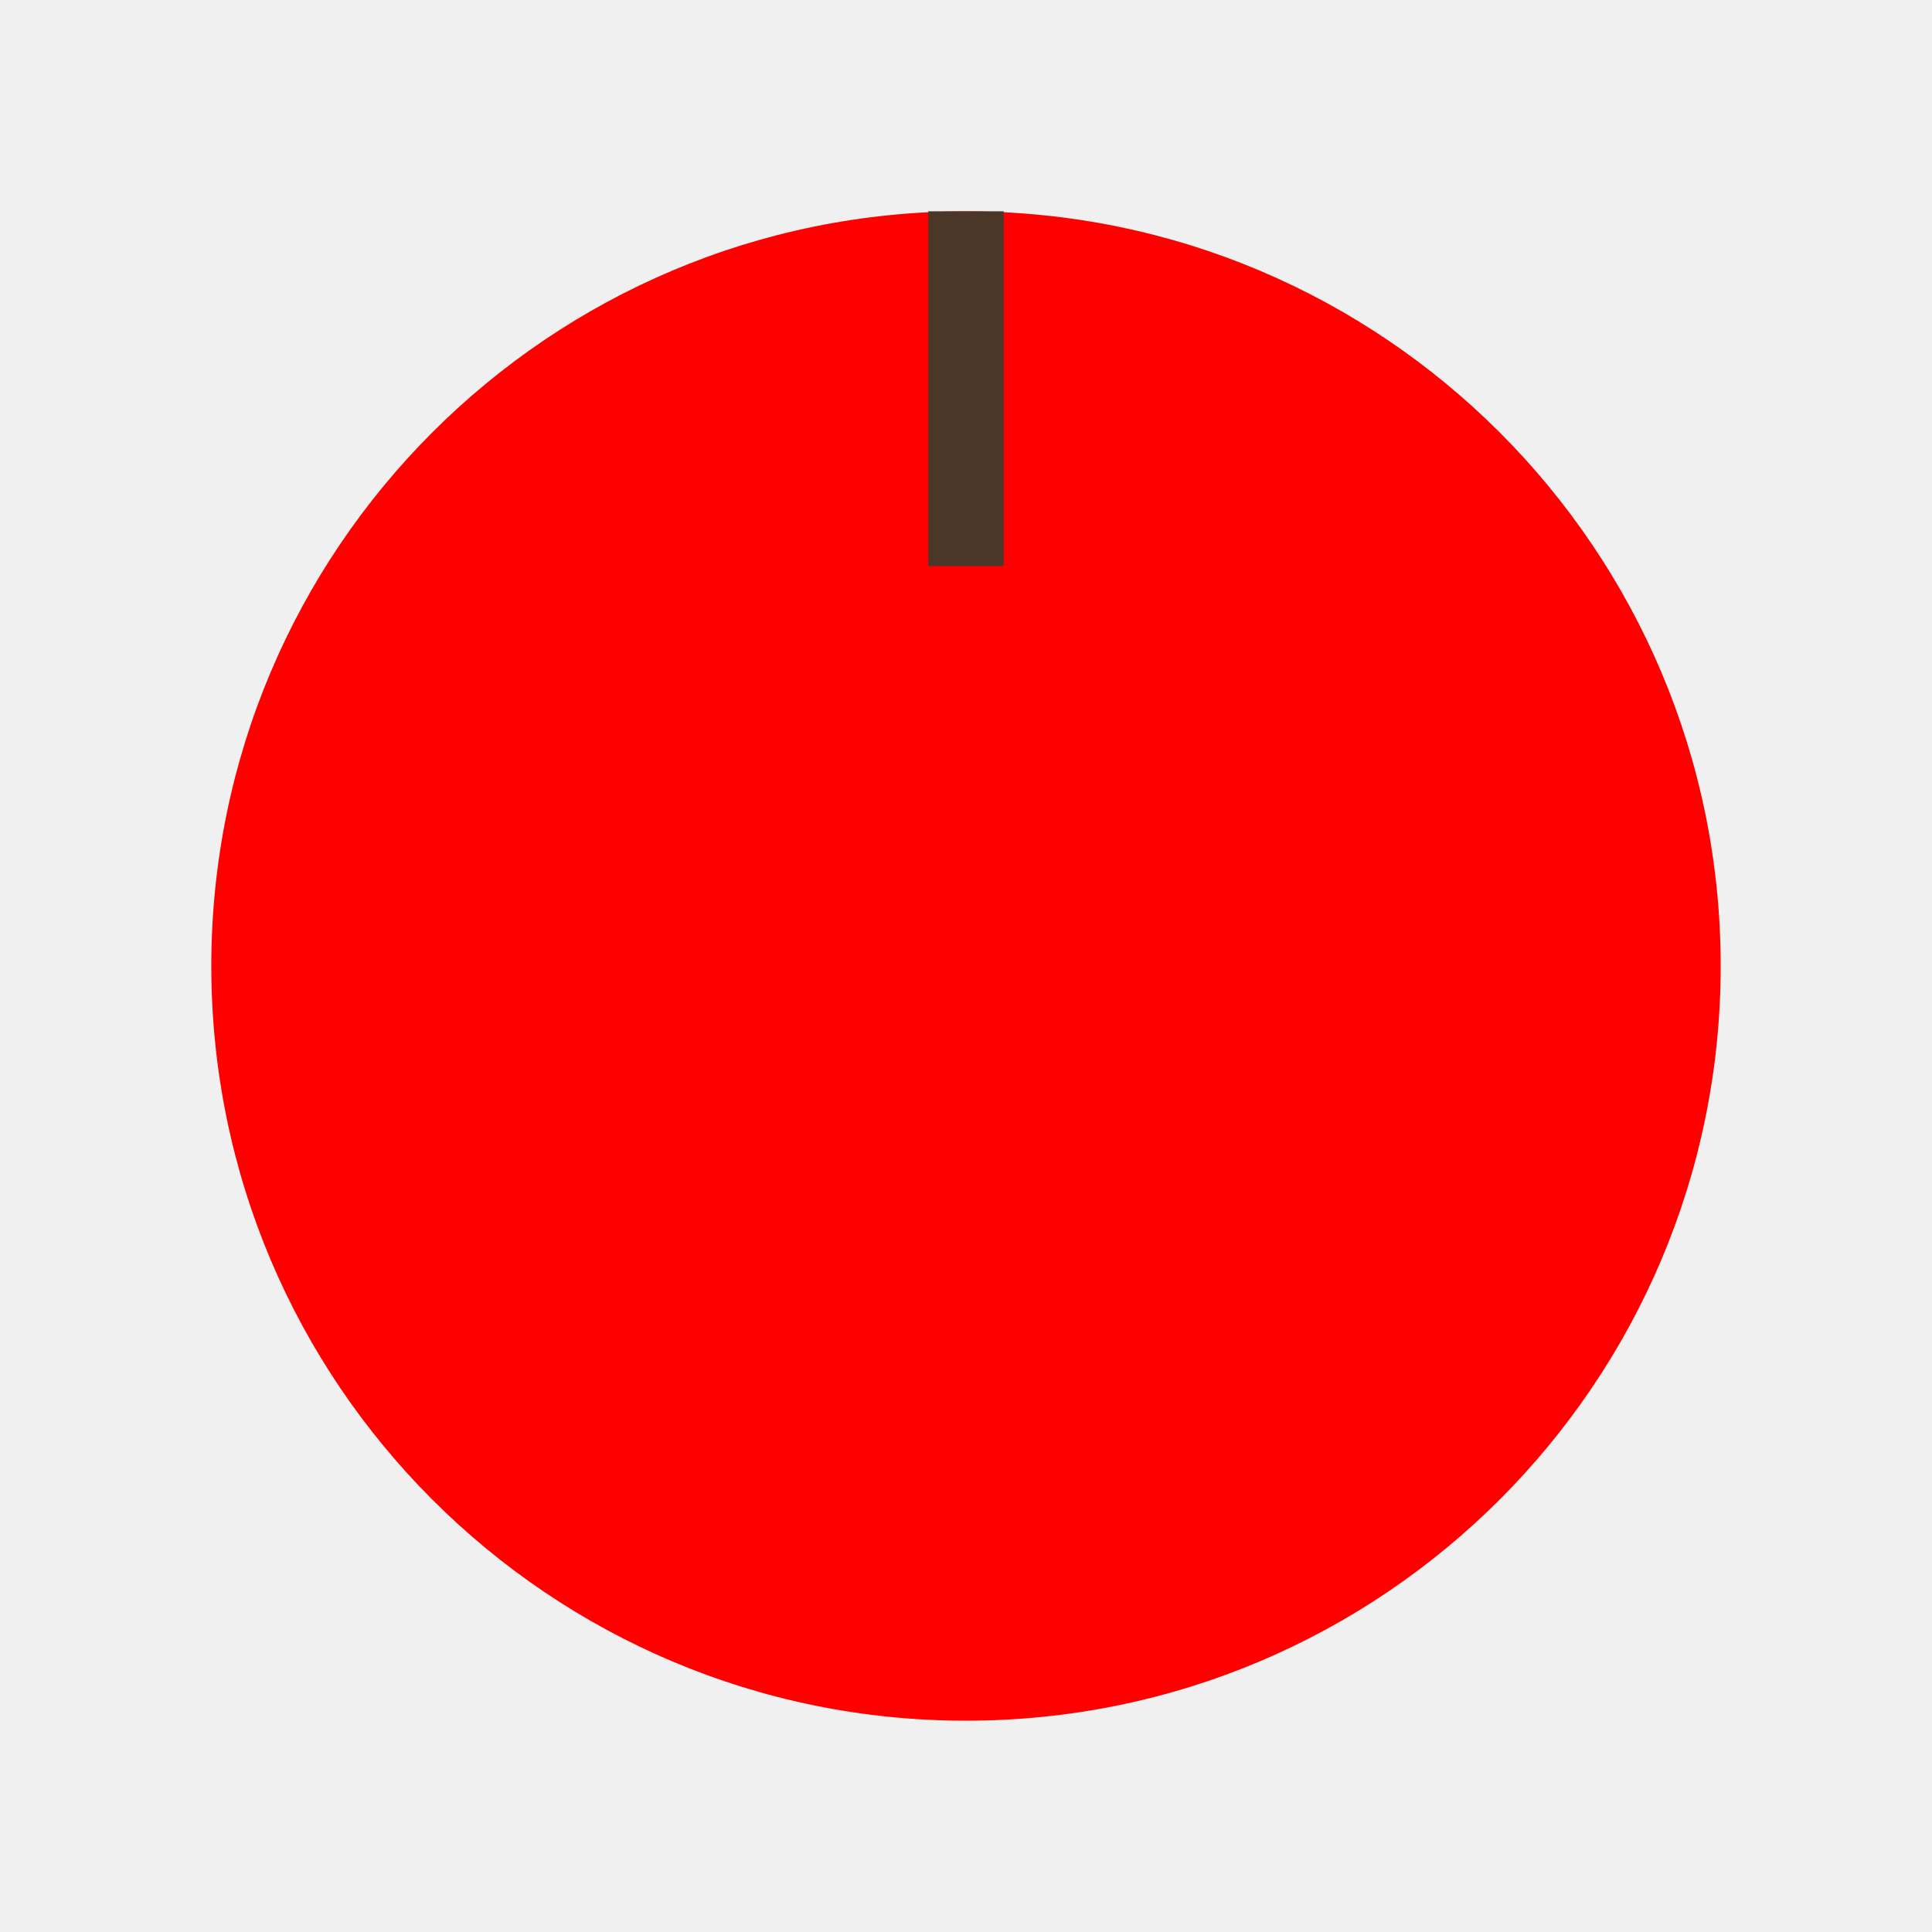
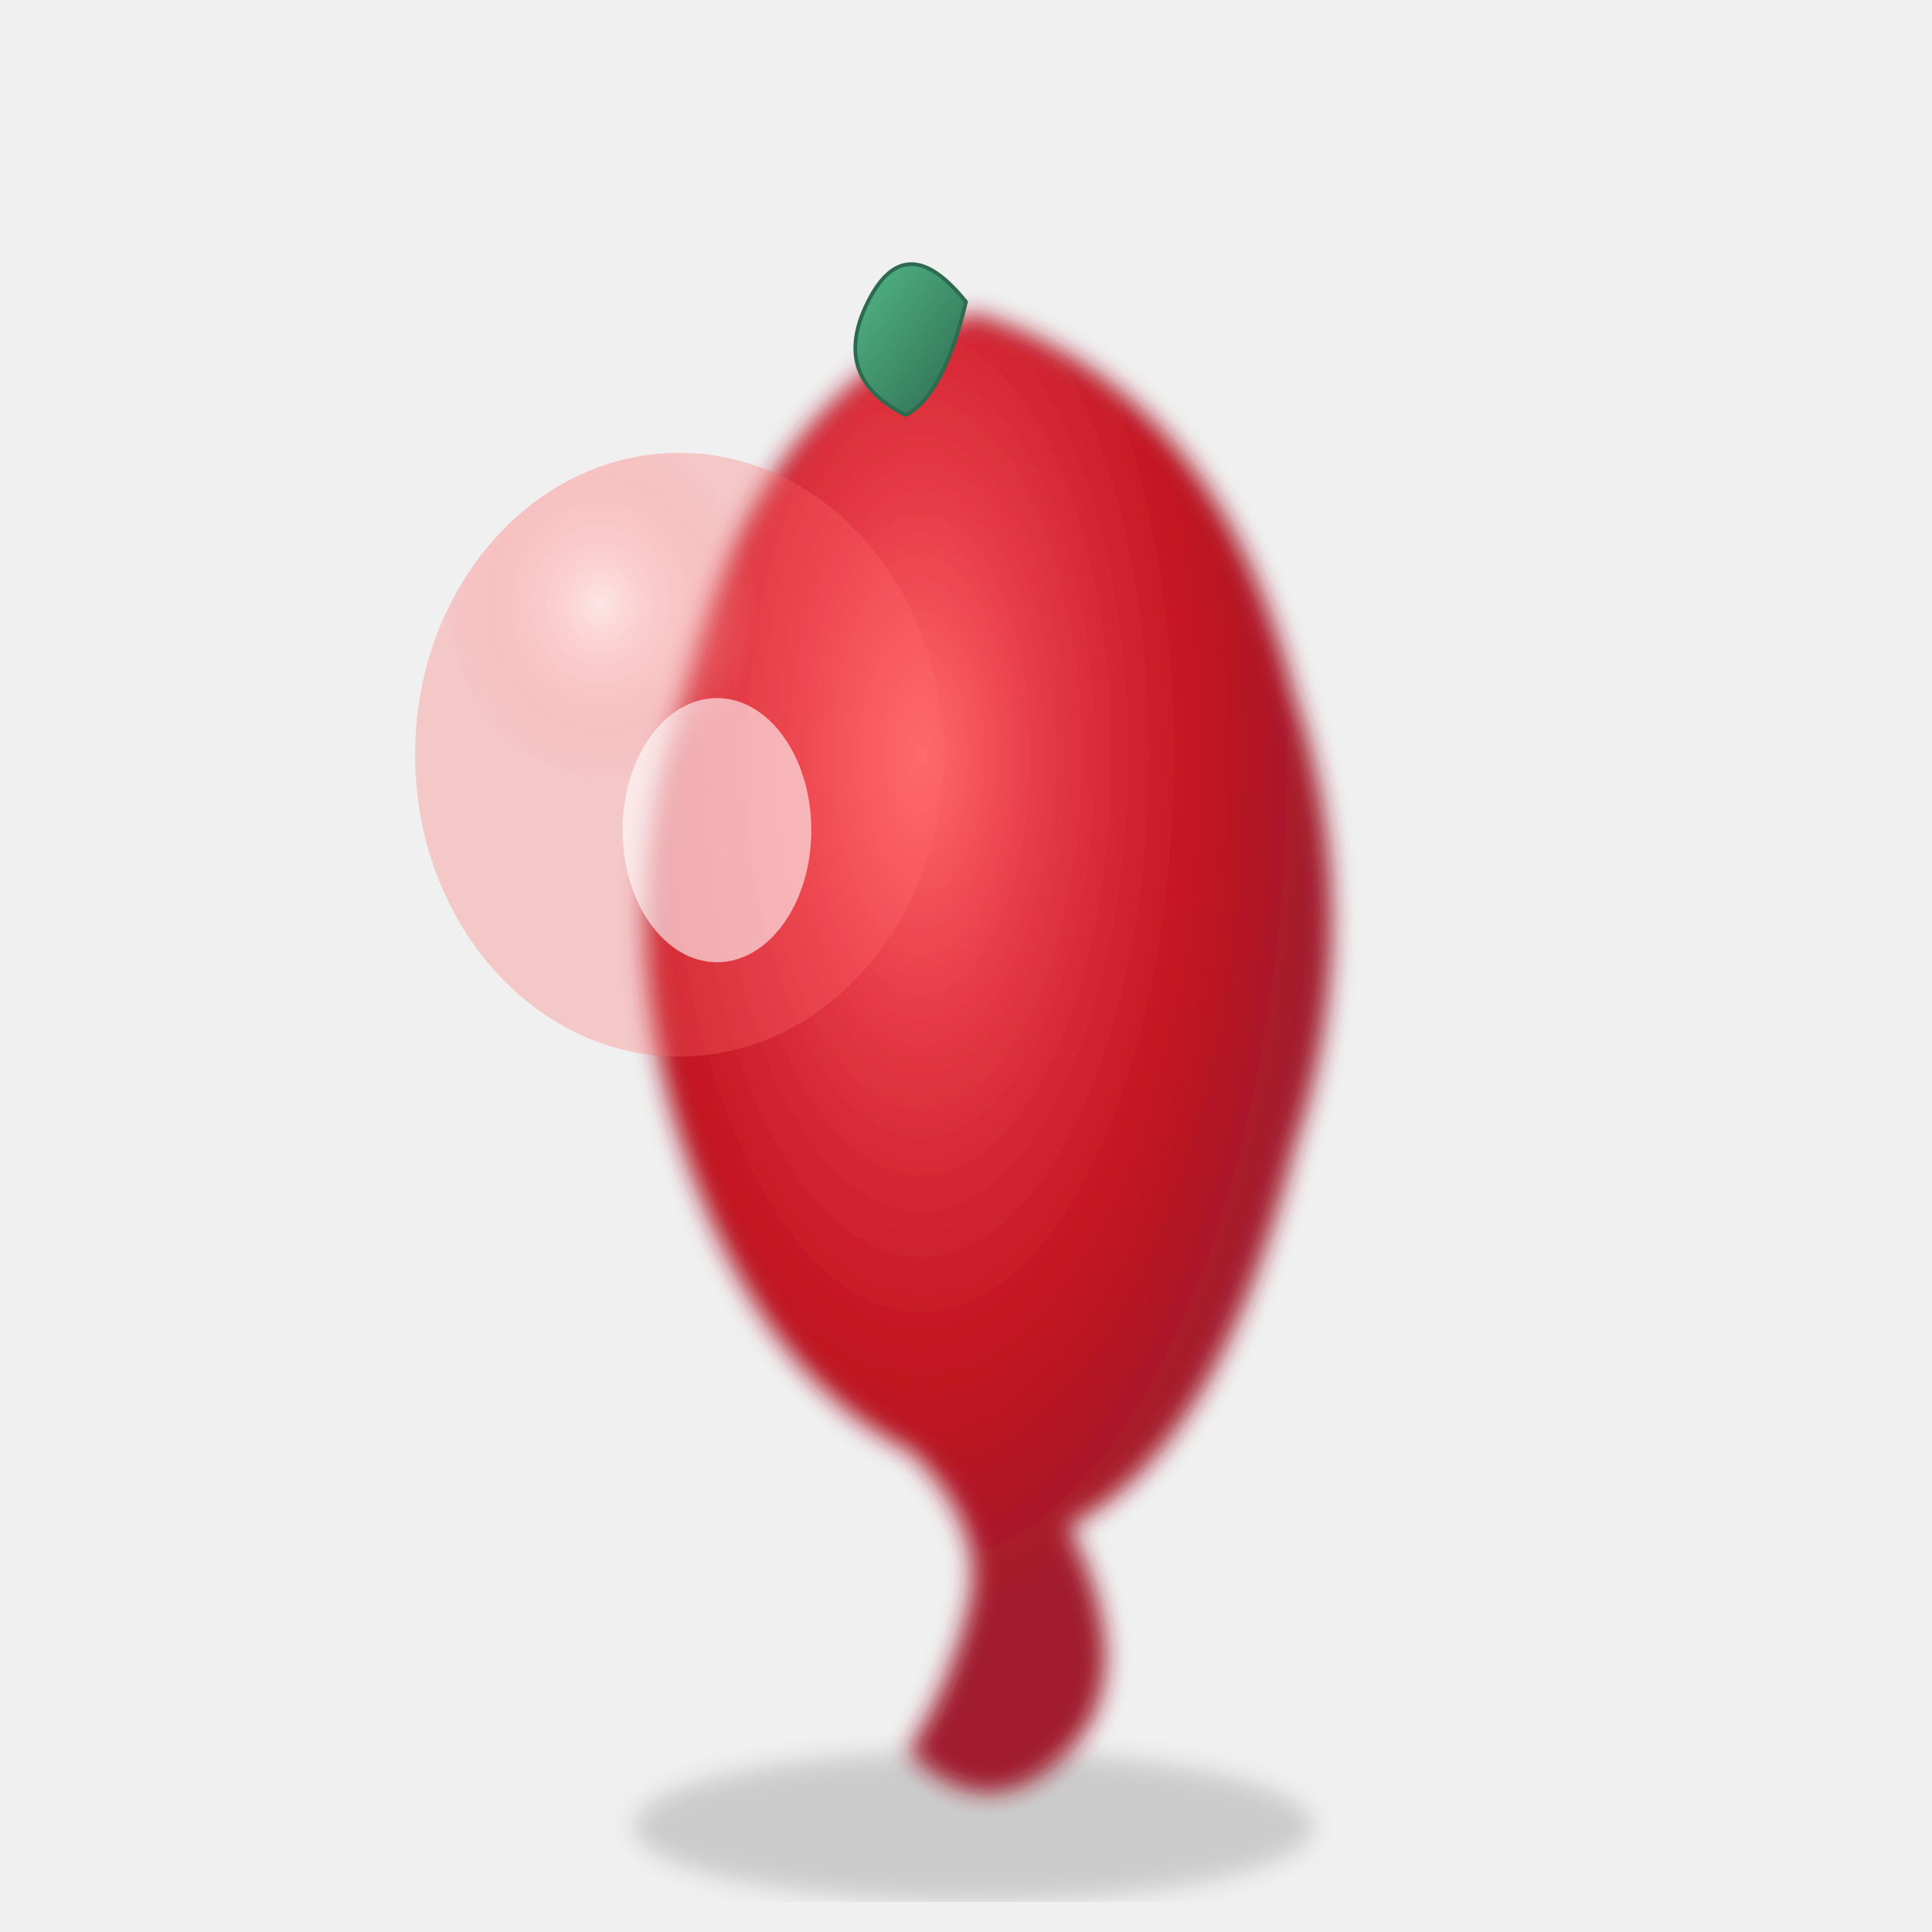
<svg xmlns="http://www.w3.org/2000/svg" viewBox="0 0 512 512" width="512" height="512">
-   <circle cx="256" cy="256" r="200" fill="#ff0000" />
-   <path d="M256 56 L256 150" stroke="#4a3728" stroke-width="20" />
+   <defs>
+     <radialGradient id="apple-body" cx="0.4" cy="0.3" r="0.6">
+       <stop offset="0%" stop-color="#FF6B6B" />
+       <stop offset="30%" stop-color="#E63946" />
+       <stop offset="70%" stop-color="#C1121F" />
+       <stop offset="100%" stop-color="#A01D2F" />
+     </radialGradient>
+     <radialGradient id="apple-highlight" cx="0.35" cy="0.25" r="0.3">
+       <stop offset="0%" stop-color="#FFE5E5" stop-opacity="0.9" />
+       <stop offset="100%" stop-color="#FF6B6B" stop-opacity="0.3" />
+     </radialGradient>
+     <linearGradient id="apple-leaf" x1="0" y1="0" x2="1" y2="1">
+       <stop offset="0%" stop-color="#52B788" />
+       <stop offset="50%" stop-color="#40916C" />
+       <stop offset="100%" stop-color="#2D6A4F" />
+     </linearGradient>
+     <linearGradient id="apple-stem" x1="0" y1="0" x2="0" y2="1">
+       <stop offset="0%" stop-color="#8B4513" />
+       <stop offset="100%" stop-color="#654321" />
+     </linearGradient>
+     <filter id="apple-shadow">
+       <feGaussianBlur stdDeviation="3" result="coloredBlur" />
+       <feOffset in="coloredBlur" dx="2" dy="4" />
+     </filter>
+   </defs>
+   <ellipse cx="256" cy="480" rx="90" ry="20" fill="#000000" opacity="0.15" filter="url(#apple-shadow)" />
+   <path d="M 256 80 Q 200 100 180 180 Q 160 240 180 300 Q 200 360 240 380 Q 260 400 256 420 Q 252 440 240 460 Q 260 480 280 460 Q 300 440 280 400 Q 320 380 340 300 Q 360 240 340 180 Q 320 100 256 80 Z" fill="url(#apple-body)" stroke="#A01D2F" stroke-width="2" filter="url(#apple-shadow)" />
+   <ellipse cx="180" cy="200" rx="70" ry="80" fill="url(#apple-highlight)" />
+   <path d="M 256 80 Q 240 60 230 80 Q 220 100 240 110 Q 250 105 256 80 Z" fill="url(#apple-leaf)" stroke="#2D6A4F" stroke-width="1" />
+   <line x1="256" y1="80" x2="256" y2="50" stroke="url(#apple-stem)" stroke-width="4" stroke-linecap="round" />
+   <ellipse cx="190" cy="220" rx="25" ry="35" fill="#FFFFFF" opacity="0.6" />
</svg>
